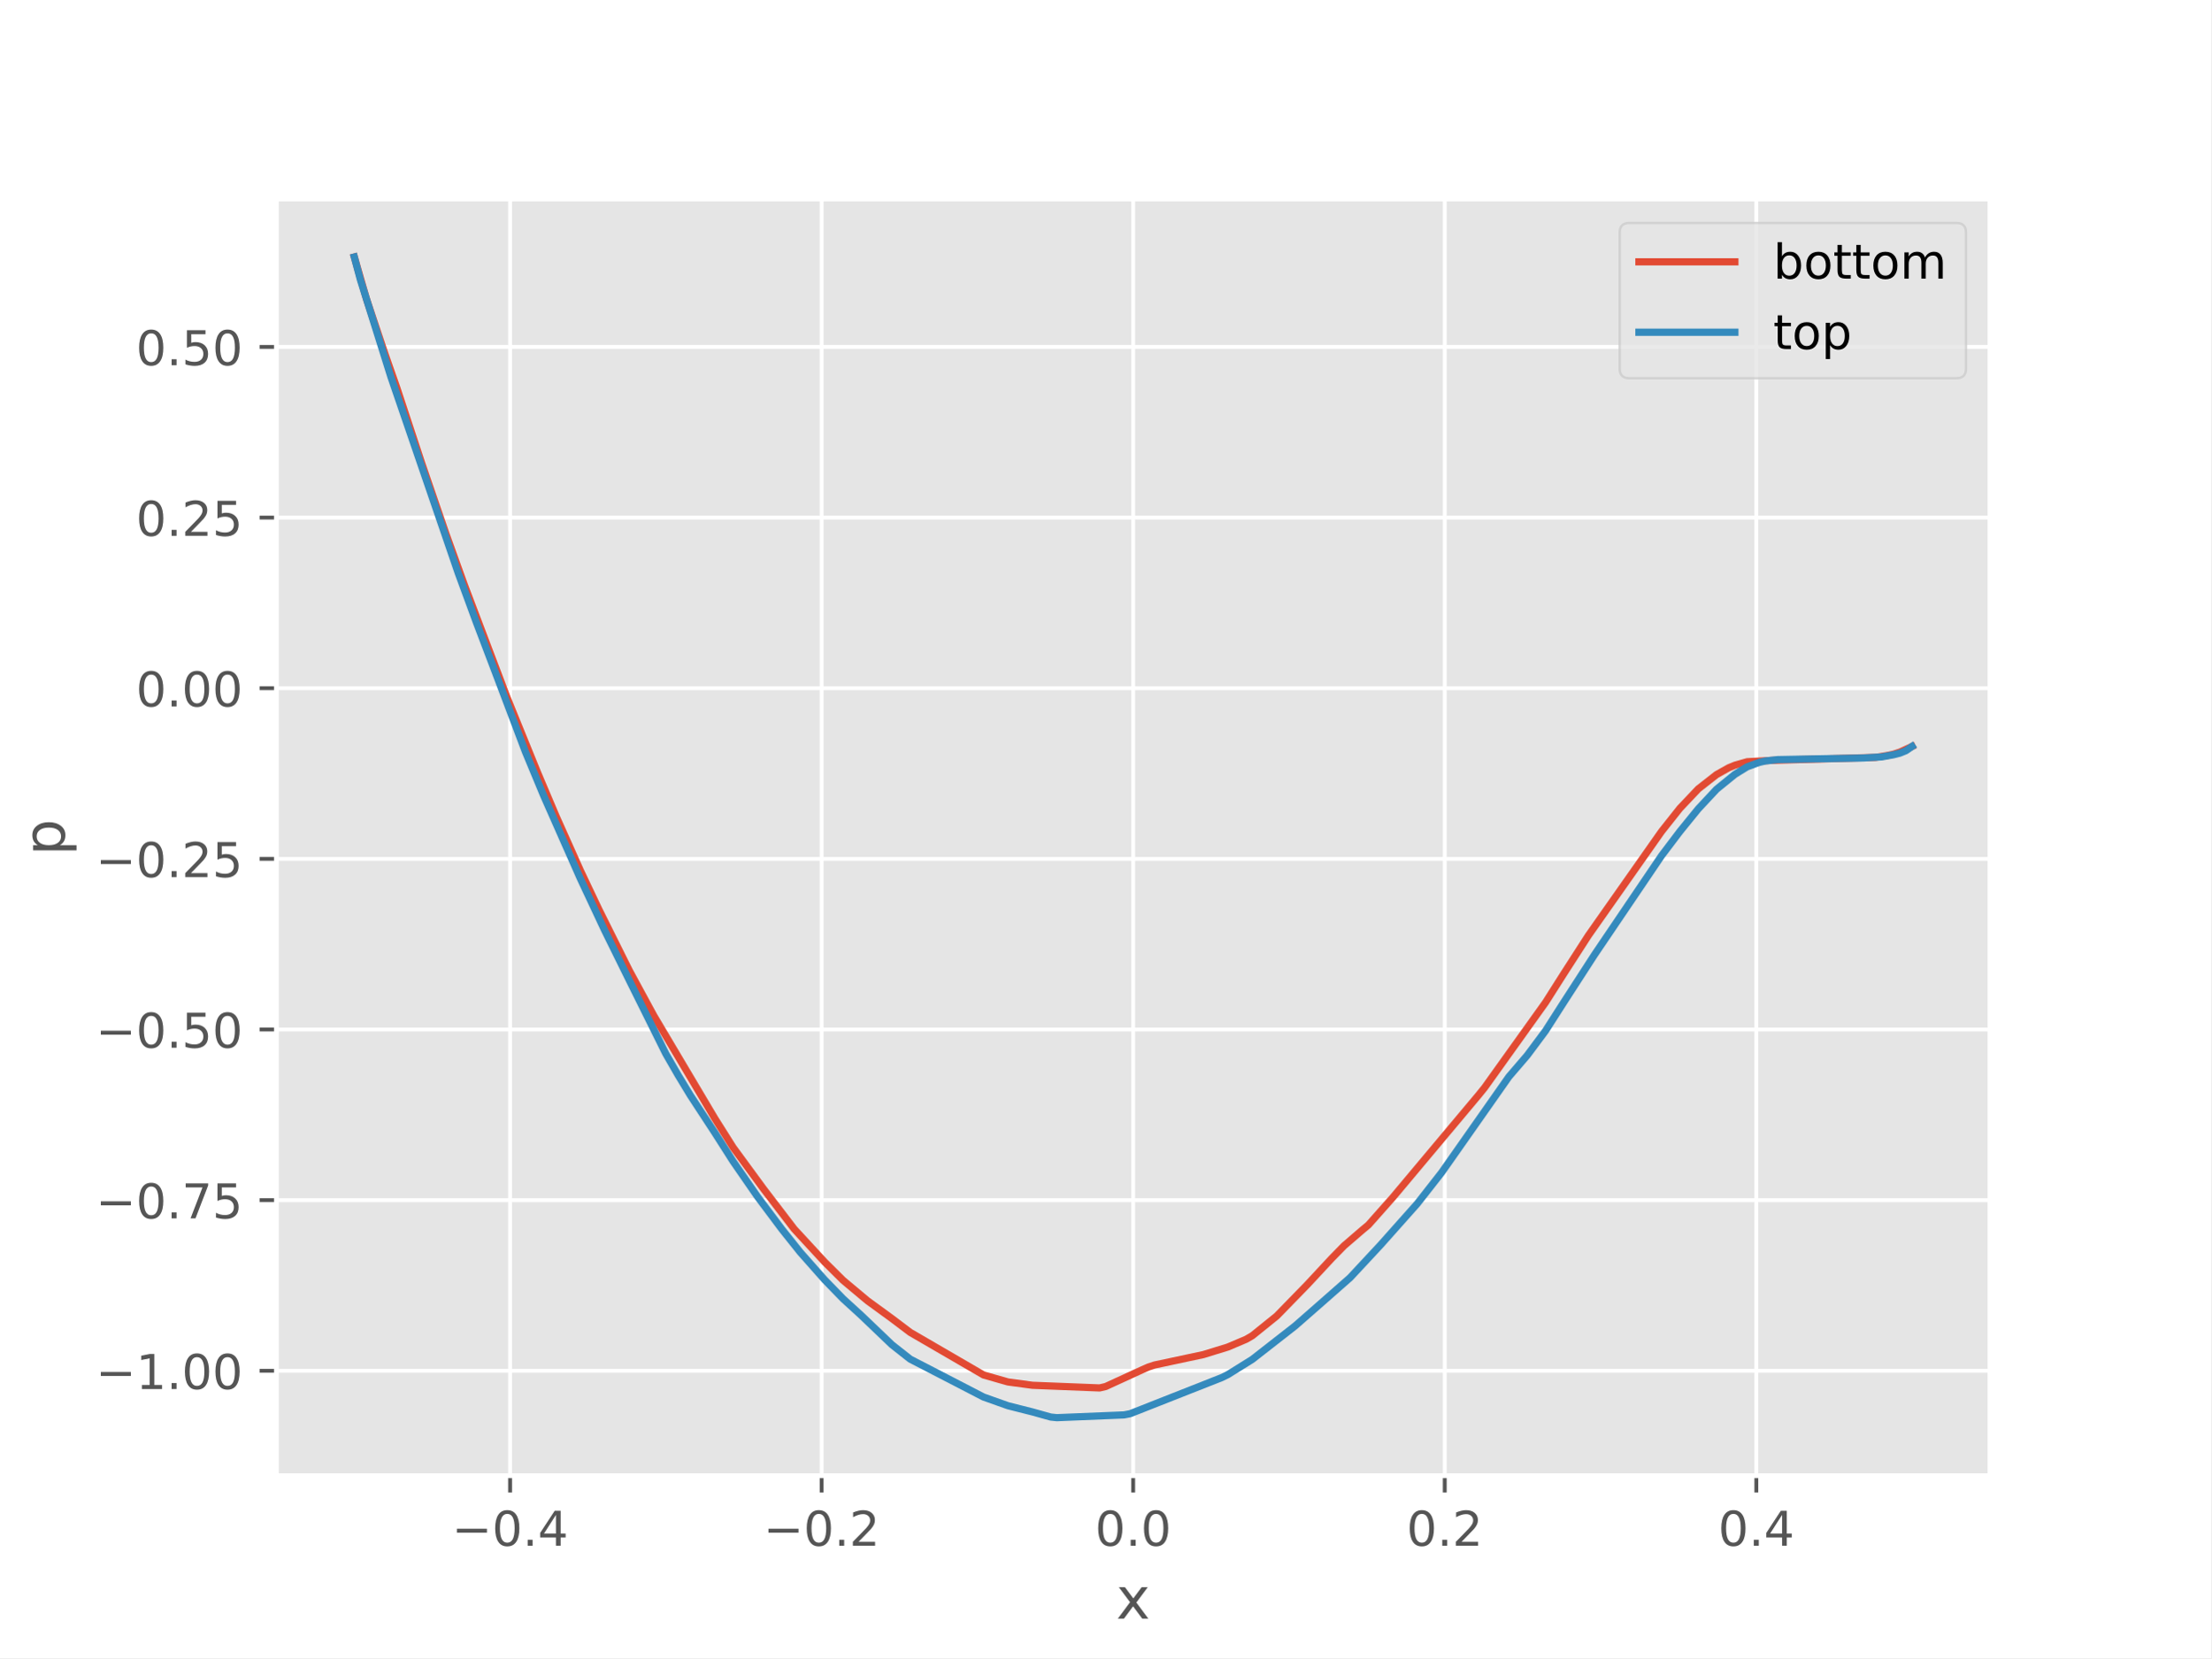
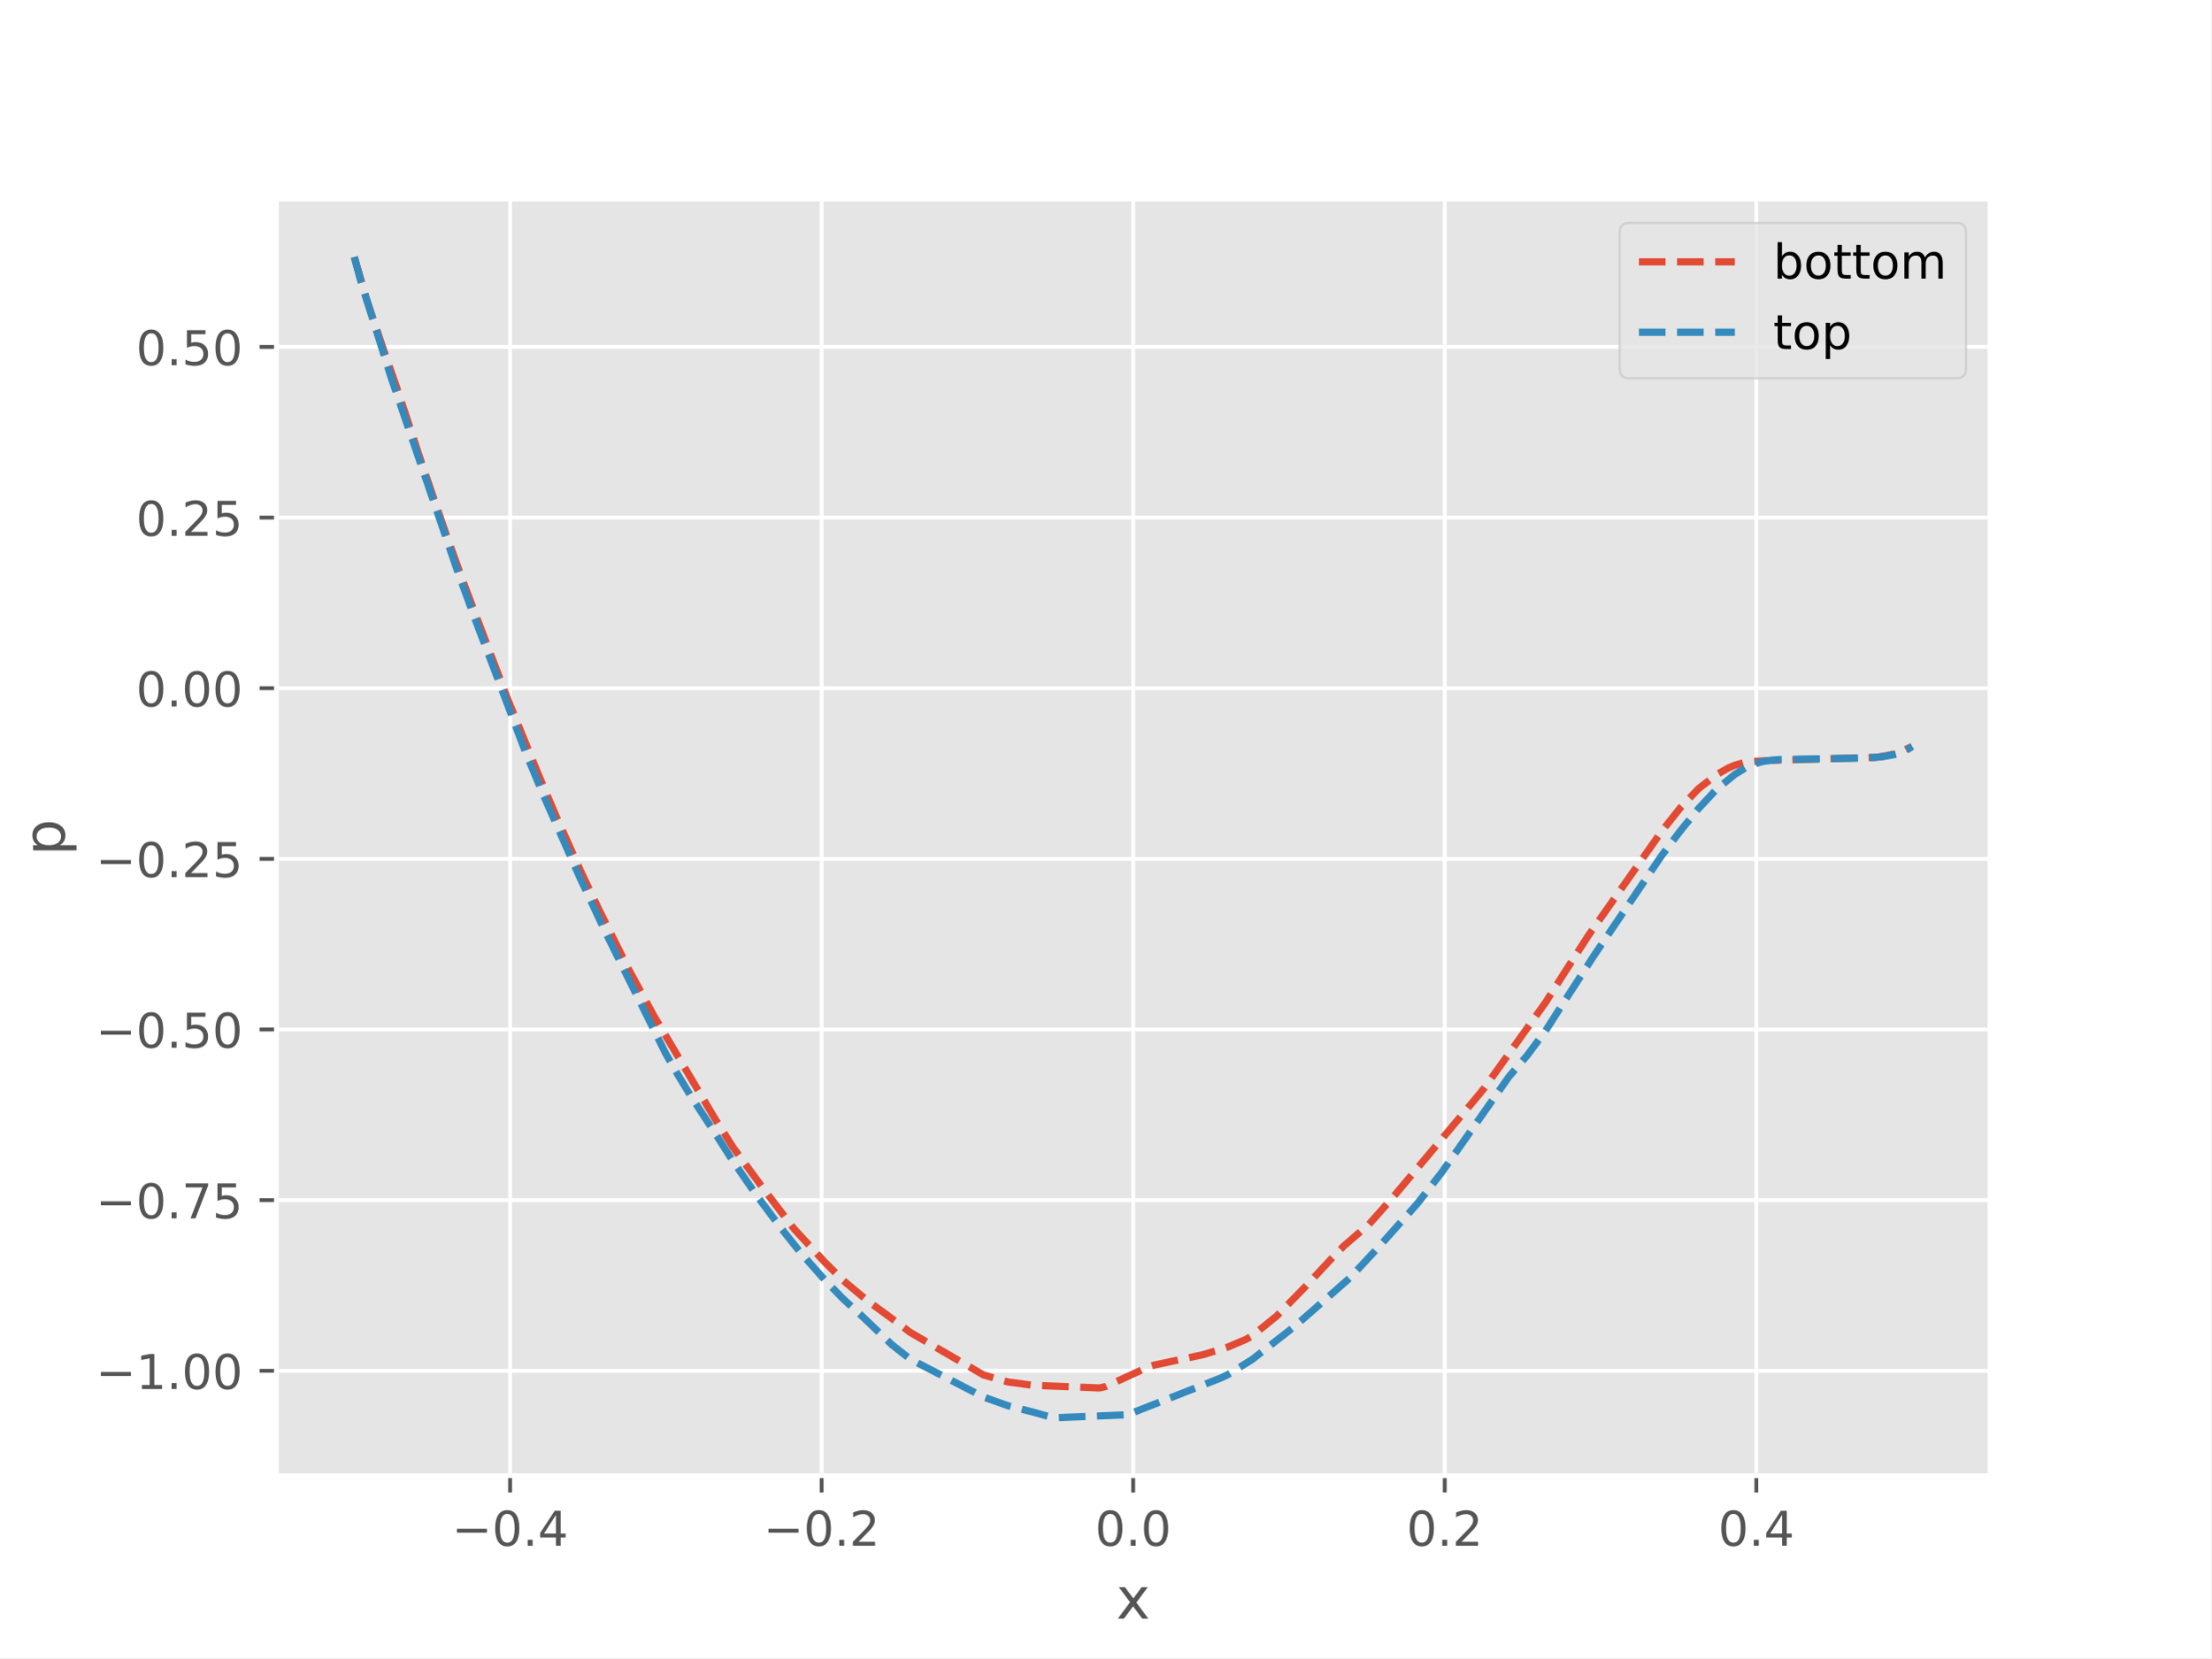
<svg xmlns="http://www.w3.org/2000/svg" xmlns:xlink="http://www.w3.org/1999/xlink" width="460.8pt" height="345.6pt" viewBox="0 0 460.8 345.6" version="1.1">
  <defs>
    <style type="text/css">*{stroke-linejoin: round; stroke-linecap: butt}</style>
  </defs>
  <g id="figure_1">
    <g id="patch_1">
      <path d="M 0 345.6  L 460.8 345.6  L 460.8 0  L 0 0  z " style="fill: #ffffff" />
    </g>
    <g id="axes_1">
      <g id="patch_2">
        <path d="M 57.6 307.584  L 414.72 307.584  L 414.72 41.472  L 57.6 41.472  z " style="fill: #e5e5e5" />
      </g>
      <g id="matplotlib.axis_1">
        <g id="xtick_1">
          <g id="line2d_1">
-             <path d="M 106.298 307.584  L 106.298 41.472  " clip-path="url(#p232703d711)" style="fill: none; stroke: #ffffff; stroke-width: 0.8; stroke-linecap: square" />
+             <path d="M 106.298 307.584  L 106.298 41.472  " clip-path="url(#pa6493ff353)" style="fill: none; stroke: #ffffff; stroke-width: 0.8; stroke-linecap: square" />
          </g>
          <g id="line2d_2">
            <defs>
-               <path id="mdb275746e3" d="M 0 0  L 0 3.5  " style="stroke: #555555; stroke-width: 0.8" />
-             </defs>
-             <g>
-               <use xlink:href="#mdb275746e3" x="106.298" y="307.584" style="fill: #555555; stroke: #555555; stroke-width: 0.8" />
+               <path id="m58b36575ec" d="M 0 0  L 0 3.5  " style="stroke: #555555; stroke-width: 0.8" />
+             </defs>
+             <g>
+               <use xlink:href="#m58b36575ec" x="106.298" y="307.584" style="fill: #555555; stroke: #555555; stroke-width: 0.8" />
            </g>
          </g>
          <g id="text_1">
            <g style="fill: #555555" transform="translate(94.15678 322.1824) scale(0.1 -0.1)">
              <defs>
                <path id="DejaVuSans-2212" d="M 678 2272  L 4684 2272  L 4684 1741  L 678 1741  L 678 2272  z " transform="scale(0.015625)" />
                <path id="DejaVuSans-30" d="M 2034 4250  Q 1547 4250 1301 3770  Q 1056 3291 1056 2328  Q 1056 1369 1301 889  Q 1547 409 2034 409  Q 2525 409 2770 889  Q 3016 1369 3016 2328  Q 3016 3291 2770 3770  Q 2525 4250 2034 4250  z M 2034 4750  Q 2819 4750 3233 4129  Q 3647 3509 3647 2328  Q 3647 1150 3233 529  Q 2819 -91 2034 -91  Q 1250 -91 836 529  Q 422 1150 422 2328  Q 422 3509 836 4129  Q 1250 4750 2034 4750  z " transform="scale(0.015625)" />
                <path id="DejaVuSans-2e" d="M 684 794  L 1344 794  L 1344 0  L 684 0  L 684 794  z " transform="scale(0.015625)" />
                <path id="DejaVuSans-34" d="M 2419 4116  L 825 1625  L 2419 1625  L 2419 4116  z M 2253 4666  L 3047 4666  L 3047 1625  L 3713 1625  L 3713 1100  L 3047 1100  L 3047 0  L 2419 0  L 2419 1100  L 313 1100  L 313 1709  L 2253 4666  z " transform="scale(0.015625)" />
              </defs>
              <use xlink:href="#DejaVuSans-2212" />
              <use xlink:href="#DejaVuSans-30" x="83.789" />
              <use xlink:href="#DejaVuSans-2e" x="147.412" />
              <use xlink:href="#DejaVuSans-34" x="179.199" />
            </g>
          </g>
        </g>
        <g id="xtick_2">
          <g id="line2d_3">
-             <path d="M 171.229 307.584  L 171.229 41.472  " clip-path="url(#p232703d711)" style="fill: none; stroke: #ffffff; stroke-width: 0.8; stroke-linecap: square" />
+             <path d="M 171.229 307.584  L 171.229 41.472  " clip-path="url(#pa6493ff353)" style="fill: none; stroke: #ffffff; stroke-width: 0.8; stroke-linecap: square" />
          </g>
          <g id="line2d_4">
            <g>
-               <use xlink:href="#mdb275746e3" x="171.229" y="307.584" style="fill: #555555; stroke: #555555; stroke-width: 0.8" />
+               <use xlink:href="#m58b36575ec" x="171.229" y="307.584" style="fill: #555555; stroke: #555555; stroke-width: 0.8" />
            </g>
          </g>
          <g id="text_2">
            <g style="fill: #555555" transform="translate(159.0877 322.1824) scale(0.1 -0.1)">
              <defs>
                <path id="DejaVuSans-32" d="M 1228 531  L 3431 531  L 3431 0  L 469 0  L 469 531  Q 828 903 1448 1529  Q 2069 2156 2228 2338  Q 2531 2678 2651 2914  Q 2772 3150 2772 3378  Q 2772 3750 2511 3984  Q 2250 4219 1831 4219  Q 1534 4219 1204 4116  Q 875 4013 500 3803  L 500 4441  Q 881 4594 1212 4672  Q 1544 4750 1819 4750  Q 2544 4750 2975 4387  Q 3406 4025 3406 3419  Q 3406 3131 3298 2873  Q 3191 2616 2906 2266  Q 2828 2175 2409 1742  Q 1991 1309 1228 531  z " transform="scale(0.015625)" />
              </defs>
              <use xlink:href="#DejaVuSans-2212" />
              <use xlink:href="#DejaVuSans-30" x="83.789" />
              <use xlink:href="#DejaVuSans-2e" x="147.412" />
              <use xlink:href="#DejaVuSans-32" x="179.199" />
            </g>
          </g>
        </g>
        <g id="xtick_3">
          <g id="line2d_5">
-             <path d="M 236.16 307.584  L 236.16 41.472  " clip-path="url(#p232703d711)" style="fill: none; stroke: #ffffff; stroke-width: 0.8; stroke-linecap: square" />
+             <path d="M 236.16 307.584  L 236.16 41.472  " clip-path="url(#pa6493ff353)" style="fill: none; stroke: #ffffff; stroke-width: 0.8; stroke-linecap: square" />
          </g>
          <g id="line2d_6">
            <g>
-               <use xlink:href="#mdb275746e3" x="236.16" y="307.584" style="fill: #555555; stroke: #555555; stroke-width: 0.8" />
+               <use xlink:href="#m58b36575ec" x="236.16" y="307.584" style="fill: #555555; stroke: #555555; stroke-width: 0.8" />
            </g>
          </g>
          <g id="text_3">
            <g style="fill: #555555" transform="translate(228.2084 322.1824) scale(0.1 -0.1)">
              <use xlink:href="#DejaVuSans-30" />
              <use xlink:href="#DejaVuSans-2e" x="63.623" />
              <use xlink:href="#DejaVuSans-30" x="95.41" />
            </g>
          </g>
        </g>
        <g id="xtick_4">
          <g id="line2d_7">
-             <path d="M 301.091 307.584  L 301.091 41.472  " clip-path="url(#p232703d711)" style="fill: none; stroke: #ffffff; stroke-width: 0.8; stroke-linecap: square" />
+             <path d="M 301.091 307.584  L 301.091 41.472  " clip-path="url(#pa6493ff353)" style="fill: none; stroke: #ffffff; stroke-width: 0.8; stroke-linecap: square" />
          </g>
          <g id="line2d_8">
            <g>
-               <use xlink:href="#mdb275746e3" x="301.091" y="307.584" style="fill: #555555; stroke: #555555; stroke-width: 0.8" />
+               <use xlink:href="#m58b36575ec" x="301.091" y="307.584" style="fill: #555555; stroke: #555555; stroke-width: 0.8" />
            </g>
          </g>
          <g id="text_4">
            <g style="fill: #555555" transform="translate(293.1393 322.1824) scale(0.1 -0.1)">
              <use xlink:href="#DejaVuSans-30" />
              <use xlink:href="#DejaVuSans-2e" x="63.623" />
              <use xlink:href="#DejaVuSans-32" x="95.41" />
            </g>
          </g>
        </g>
        <g id="xtick_5">
          <g id="line2d_9">
-             <path d="M 366.022 307.584  L 366.022 41.472  " clip-path="url(#p232703d711)" style="fill: none; stroke: #ffffff; stroke-width: 0.8; stroke-linecap: square" />
+             <path d="M 366.022 307.584  L 366.022 41.472  " clip-path="url(#pa6493ff353)" style="fill: none; stroke: #ffffff; stroke-width: 0.8; stroke-linecap: square" />
          </g>
          <g id="line2d_10">
            <g>
-               <use xlink:href="#mdb275746e3" x="366.022" y="307.584" style="fill: #555555; stroke: #555555; stroke-width: 0.8" />
+               <use xlink:href="#m58b36575ec" x="366.022" y="307.584" style="fill: #555555; stroke: #555555; stroke-width: 0.8" />
            </g>
          </g>
          <g id="text_5">
            <g style="fill: #555555" transform="translate(358.0703 322.1824) scale(0.1 -0.1)">
              <use xlink:href="#DejaVuSans-30" />
              <use xlink:href="#DejaVuSans-2e" x="63.623" />
              <use xlink:href="#DejaVuSans-34" x="95.41" />
            </g>
          </g>
        </g>
        <g id="text_6">
          <g style="fill: #555555" transform="translate(232.6087 337.3802) scale(0.12 -0.12)">
            <defs>
              <path id="DejaVuSans-78" d="M 3513 3500  L 2247 1797  L 3578 0  L 2900 0  L 1881 1375  L 863 0  L 184 0  L 1544 1831  L 300 3500  L 978 3500  L 1906 2253  L 2834 3500  L 3513 3500  z " transform="scale(0.015625)" />
            </defs>
            <use xlink:href="#DejaVuSans-78" />
          </g>
        </g>
      </g>
      <g id="matplotlib.axis_2">
        <g id="ytick_1">
          <g id="line2d_11">
-             <path d="M 57.6 285.714  L 414.72 285.714  " clip-path="url(#p232703d711)" style="fill: none; stroke: #ffffff; stroke-width: 0.8; stroke-linecap: square" />
+             <path d="M 57.6 285.714  L 414.72 285.714  " clip-path="url(#pa6493ff353)" style="fill: none; stroke: #ffffff; stroke-width: 0.8; stroke-linecap: square" />
          </g>
          <g id="line2d_12">
            <defs>
-               <path id="md58ed38083" d="M 0 0  L -3.5 0  " style="stroke: #555555; stroke-width: 0.8" />
-             </defs>
-             <g>
-               <use xlink:href="#md58ed38083" x="57.6" y="285.714" style="fill: #555555; stroke: #555555; stroke-width: 0.8" />
+               <path id="m9f3caf908d" d="M 0 0  L -3.5 0  " style="stroke: #555555; stroke-width: 0.8" />
+             </defs>
+             <g>
+               <use xlink:href="#m9f3caf908d" x="57.6" y="285.714" style="fill: #555555; stroke: #555555; stroke-width: 0.8" />
            </g>
          </g>
          <g id="text_7">
            <g style="fill: #555555" transform="translate(19.95469 289.5131) scale(0.1 -0.1)">
              <defs>
                <path id="DejaVuSans-31" d="M 794 531  L 1825 531  L 1825 4091  L 703 3866  L 703 4441  L 1819 4666  L 2450 4666  L 2450 531  L 3481 531  L 3481 0  L 794 0  L 794 531  z " transform="scale(0.015625)" />
              </defs>
              <use xlink:href="#DejaVuSans-2212" />
              <use xlink:href="#DejaVuSans-31" x="83.789" />
              <use xlink:href="#DejaVuSans-2e" x="147.412" />
              <use xlink:href="#DejaVuSans-30" x="179.199" />
              <use xlink:href="#DejaVuSans-30" x="242.822" />
            </g>
          </g>
        </g>
        <g id="ytick_2">
          <g id="line2d_13">
-             <path d="M 57.6 250.147  L 414.72 250.147  " clip-path="url(#p232703d711)" style="fill: none; stroke: #ffffff; stroke-width: 0.8; stroke-linecap: square" />
+             <path d="M 57.6 250.147  L 414.72 250.147  " clip-path="url(#pa6493ff353)" style="fill: none; stroke: #ffffff; stroke-width: 0.8; stroke-linecap: square" />
          </g>
          <g id="line2d_14">
            <g>
-               <use xlink:href="#md58ed38083" x="57.6" y="250.147" style="fill: #555555; stroke: #555555; stroke-width: 0.8" />
+               <use xlink:href="#m9f3caf908d" x="57.6" y="250.147" style="fill: #555555; stroke: #555555; stroke-width: 0.8" />
            </g>
          </g>
          <g id="text_8">
            <g style="fill: #555555" transform="translate(19.95469 253.9463) scale(0.1 -0.1)">
              <defs>
                <path id="DejaVuSans-37" d="M 525 4666  L 3525 4666  L 3525 4397  L 1831 0  L 1172 0  L 2766 4134  L 525 4134  L 525 4666  z " transform="scale(0.015625)" />
                <path id="DejaVuSans-35" d="M 691 4666  L 3169 4666  L 3169 4134  L 1269 4134  L 1269 2991  Q 1406 3038 1543 3061  Q 1681 3084 1819 3084  Q 2600 3084 3056 2656  Q 3513 2228 3513 1497  Q 3513 744 3044 326  Q 2575 -91 1722 -91  Q 1428 -91 1123 -41  Q 819 9 494 109  L 494 744  Q 775 591 1075 516  Q 1375 441 1709 441  Q 2250 441 2565 725  Q 2881 1009 2881 1497  Q 2881 1984 2565 2268  Q 2250 2553 1709 2553  Q 1456 2553 1204 2497  Q 953 2441 691 2322  L 691 4666  z " transform="scale(0.015625)" />
              </defs>
              <use xlink:href="#DejaVuSans-2212" />
              <use xlink:href="#DejaVuSans-30" x="83.789" />
              <use xlink:href="#DejaVuSans-2e" x="147.412" />
              <use xlink:href="#DejaVuSans-37" x="179.199" />
              <use xlink:href="#DejaVuSans-35" x="242.822" />
            </g>
          </g>
        </g>
        <g id="ytick_3">
          <g id="line2d_15">
-             <path d="M 57.6 214.58  L 414.72 214.58  " clip-path="url(#p232703d711)" style="fill: none; stroke: #ffffff; stroke-width: 0.8; stroke-linecap: square" />
+             <path d="M 57.6 214.58  L 414.72 214.58  " clip-path="url(#pa6493ff353)" style="fill: none; stroke: #ffffff; stroke-width: 0.8; stroke-linecap: square" />
          </g>
          <g id="line2d_16">
            <g>
-               <use xlink:href="#md58ed38083" x="57.6" y="214.58" style="fill: #555555; stroke: #555555; stroke-width: 0.8" />
+               <use xlink:href="#m9f3caf908d" x="57.6" y="214.58" style="fill: #555555; stroke: #555555; stroke-width: 0.8" />
            </g>
          </g>
          <g id="text_9">
            <g style="fill: #555555" transform="translate(19.95469 218.3794) scale(0.1 -0.1)">
              <use xlink:href="#DejaVuSans-2212" />
              <use xlink:href="#DejaVuSans-30" x="83.789" />
              <use xlink:href="#DejaVuSans-2e" x="147.412" />
              <use xlink:href="#DejaVuSans-35" x="179.199" />
              <use xlink:href="#DejaVuSans-30" x="242.822" />
            </g>
          </g>
        </g>
        <g id="ytick_4">
          <g id="line2d_17">
-             <path d="M 57.6 179.013  L 414.72 179.013  " clip-path="url(#p232703d711)" style="fill: none; stroke: #ffffff; stroke-width: 0.8; stroke-linecap: square" />
+             <path d="M 57.6 179.013  L 414.72 179.013  " clip-path="url(#pa6493ff353)" style="fill: none; stroke: #ffffff; stroke-width: 0.8; stroke-linecap: square" />
          </g>
          <g id="line2d_18">
            <g>
-               <use xlink:href="#md58ed38083" x="57.6" y="179.013" style="fill: #555555; stroke: #555555; stroke-width: 0.8" />
+               <use xlink:href="#m9f3caf908d" x="57.6" y="179.013" style="fill: #555555; stroke: #555555; stroke-width: 0.8" />
            </g>
          </g>
          <g id="text_10">
            <g style="fill: #555555" transform="translate(19.95469 182.8126) scale(0.1 -0.1)">
              <use xlink:href="#DejaVuSans-2212" />
              <use xlink:href="#DejaVuSans-30" x="83.789" />
              <use xlink:href="#DejaVuSans-2e" x="147.412" />
              <use xlink:href="#DejaVuSans-32" x="179.199" />
              <use xlink:href="#DejaVuSans-35" x="242.822" />
            </g>
          </g>
        </g>
        <g id="ytick_5">
          <g id="line2d_19">
-             <path d="M 57.6 143.447  L 414.72 143.447  " clip-path="url(#p232703d711)" style="fill: none; stroke: #ffffff; stroke-width: 0.8; stroke-linecap: square" />
+             <path d="M 57.6 143.447  L 414.72 143.447  " clip-path="url(#pa6493ff353)" style="fill: none; stroke: #ffffff; stroke-width: 0.8; stroke-linecap: square" />
          </g>
          <g id="line2d_20">
            <g>
-               <use xlink:href="#md58ed38083" x="57.6" y="143.447" style="fill: #555555; stroke: #555555; stroke-width: 0.8" />
+               <use xlink:href="#m9f3caf908d" x="57.6" y="143.447" style="fill: #555555; stroke: #555555; stroke-width: 0.8" />
            </g>
          </g>
          <g id="text_11">
            <g style="fill: #555555" transform="translate(28.33438 147.2458) scale(0.1 -0.1)">
              <use xlink:href="#DejaVuSans-30" />
              <use xlink:href="#DejaVuSans-2e" x="63.623" />
              <use xlink:href="#DejaVuSans-30" x="95.41" />
              <use xlink:href="#DejaVuSans-30" x="159.033" />
            </g>
          </g>
        </g>
        <g id="ytick_6">
          <g id="line2d_21">
-             <path d="M 57.6 107.88  L 414.72 107.88  " clip-path="url(#p232703d711)" style="fill: none; stroke: #ffffff; stroke-width: 0.8; stroke-linecap: square" />
+             <path d="M 57.6 107.88  L 414.72 107.88  " clip-path="url(#pa6493ff353)" style="fill: none; stroke: #ffffff; stroke-width: 0.8; stroke-linecap: square" />
          </g>
          <g id="line2d_22">
            <g>
-               <use xlink:href="#md58ed38083" x="57.6" y="107.88" style="fill: #555555; stroke: #555555; stroke-width: 0.8" />
+               <use xlink:href="#m9f3caf908d" x="57.6" y="107.88" style="fill: #555555; stroke: #555555; stroke-width: 0.8" />
            </g>
          </g>
          <g id="text_12">
            <g style="fill: #555555" transform="translate(28.33438 111.679) scale(0.1 -0.1)">
              <use xlink:href="#DejaVuSans-30" />
              <use xlink:href="#DejaVuSans-2e" x="63.623" />
              <use xlink:href="#DejaVuSans-32" x="95.41" />
              <use xlink:href="#DejaVuSans-35" x="159.033" />
            </g>
          </g>
        </g>
        <g id="ytick_7">
          <g id="line2d_23">
-             <path d="M 57.6 72.313  L 414.72 72.313  " clip-path="url(#p232703d711)" style="fill: none; stroke: #ffffff; stroke-width: 0.8; stroke-linecap: square" />
+             <path d="M 57.6 72.313  L 414.72 72.313  " clip-path="url(#pa6493ff353)" style="fill: none; stroke: #ffffff; stroke-width: 0.8; stroke-linecap: square" />
          </g>
          <g id="line2d_24">
            <g>
-               <use xlink:href="#md58ed38083" x="57.6" y="72.313" style="fill: #555555; stroke: #555555; stroke-width: 0.8" />
+               <use xlink:href="#m9f3caf908d" x="57.6" y="72.313" style="fill: #555555; stroke: #555555; stroke-width: 0.8" />
            </g>
          </g>
          <g id="text_13">
            <g style="fill: #555555" transform="translate(28.33438 76.11212) scale(0.1 -0.1)">
              <use xlink:href="#DejaVuSans-30" />
              <use xlink:href="#DejaVuSans-2e" x="63.623" />
              <use xlink:href="#DejaVuSans-35" x="95.41" />
              <use xlink:href="#DejaVuSans-30" x="159.033" />
            </g>
          </g>
        </g>
        <g id="text_14">
          <g style="fill: #555555" transform="translate(13.45906 178.3371) rotate(-90) scale(0.12 -0.12)">
            <defs>
              <path id="DejaVuSans-70" d="M 1159 525  L 1159 -1331  L 581 -1331  L 581 3500  L 1159 3500  L 1159 2969  Q 1341 3281 1617 3432  Q 1894 3584 2278 3584  Q 2916 3584 3314 3078  Q 3713 2572 3713 1747  Q 3713 922 3314 415  Q 2916 -91 2278 -91  Q 1894 -91 1617 61  Q 1341 213 1159 525  z M 3116 1747  Q 3116 2381 2855 2742  Q 2594 3103 2138 3103  Q 1681 3103 1420 2742  Q 1159 2381 1159 1747  Q 1159 1113 1420 752  Q 1681 391 2138 391  Q 2594 391 2855 752  Q 3116 1113 3116 1747  z " transform="scale(0.015625)" />
            </defs>
            <use xlink:href="#DejaVuSans-70" />
          </g>
        </g>
      </g>
      <g id="line2d_25">
-         <path d="M 73.833 53.568  L 76.379 62.359  L 80.199 73.737  L 82.745 80.997  L 87.837 96.449  L 92.93 111.28  L 96.75 121.881  L 105.662 145.379  L 112.027 161.03  L 115.847 170.041  L 120.939 181.426  L 124.759 189.472  L 131.125 202.254  L 136.217 211.642  L 148.949 233.092  L 152.768 239.143  L 159.134 247.824  L 165.5 256.15  L 171.866 263.056  L 175.685 266.85  L 180.778 271.114  L 185.87 274.825  L 189.69 277.711  L 204.968 286.587  L 210.06 288.046  L 215.153 288.735  L 229.158 289.292  L 230.431 288.995  L 238.07 285.488  L 239.343 284.93  L 240.616 284.512  L 250.801 282.336  L 255.894 280.764  L 259.713 279.143  L 260.987 278.403  L 266.079 274.295  L 272.445 267.758  L 277.538 262.283  L 280.084 259.675  L 283.903 256.387  L 285.176 255.325  L 290.269 249.58  L 308.093 228.308  L 309.366 226.74  L 322.098 208.941  L 325.917 202.923  L 331.01 195.014  L 346.288 173.283  L 350.107 168.466  L 353.927 164.429  L 357.746 161.443  L 360.293 160.018  L 361.566 159.493  L 364.112 158.771  L 369.205 158.489  L 390.848 157.866  L 393.395 157.458  L 394.668 157.178  L 395.941 156.758  L 398.487 155.58  L 398.487 155.58  " clip-path="url(#p232703d711)" style="fill: none; stroke: #e24a33; stroke-width: 1.5; stroke-linecap: square" />
+         <path d="M 73.833 53.568  L 76.379 62.359  L 80.199 73.737  L 82.745 80.997  L 87.837 96.449  L 92.93 111.28  L 96.75 121.881  L 105.662 145.379  L 112.027 161.03  L 115.847 170.041  L 120.939 181.426  L 124.759 189.472  L 131.125 202.254  L 136.217 211.642  L 148.949 233.092  L 152.768 239.143  L 159.134 247.824  L 165.5 256.15  L 171.866 263.056  L 175.685 266.85  L 180.778 271.114  L 185.87 274.825  L 189.69 277.711  L 204.968 286.587  L 210.06 288.046  L 215.153 288.735  L 229.158 289.292  L 230.431 288.995  L 238.07 285.488  L 239.343 284.93  L 240.616 284.512  L 250.801 282.336  L 255.894 280.764  L 259.713 279.143  L 260.987 278.403  L 266.079 274.295  L 272.445 267.758  L 277.538 262.283  L 280.084 259.675  L 283.903 256.387  L 285.176 255.325  L 290.269 249.58  L 308.093 228.308  L 309.366 226.74  L 322.098 208.941  L 325.917 202.923  L 331.01 195.014  L 346.288 173.283  L 350.107 168.466  L 353.927 164.429  L 357.746 161.443  L 360.293 160.018  L 361.566 159.493  L 364.112 158.771  L 369.205 158.489  L 390.848 157.866  L 393.395 157.458  L 394.668 157.178  L 395.941 156.758  L 398.487 155.58  L 398.487 155.58  " clip-path="url(#pa6493ff353)" style="fill: none; stroke-dasharray: 5.55,2.4; stroke-dashoffset: 0; stroke: #e24a33; stroke-width: 1.5" />
      </g>
      <g id="line2d_26">
-         <path d="M 73.833 53.568  L 75.106 58.325  L 77.652 66.411  L 81.472 78.588  L 95.476 119.407  L 99.296 129.79  L 103.115 139.832  L 109.481 156.67  L 113.301 165.855  L 120.939 183.114  L 126.032 193.962  L 131.125 204.28  L 138.764 219.656  L 141.31 224.079  L 143.856 228.286  L 148.949 236.067  L 152.768 242.053  L 157.861 249.415  L 162.954 256.22  L 166.773 261.005  L 171.866 266.764  L 175.685 270.697  L 179.505 274.189  L 185.87 280.276  L 189.69 283.29  L 196.056 286.575  L 204.968 291.187  L 210.06 293  L 215.153 294.29  L 218.972 295.356  L 220.246 295.488  L 234.25 294.912  L 235.523 294.663  L 254.621 287.134  L 255.894 286.511  L 260.987 283.336  L 269.899 276.375  L 274.991 271.914  L 281.357 266.313  L 287.723 259.473  L 295.362 250.885  L 300.454 244.378  L 314.459 224.425  L 318.279 219.974  L 322.098 214.845  L 325.917 208.876  L 332.283 199.028  L 346.288 178.335  L 350.107 173.289  L 353.927 168.589  L 357.746 164.494  L 361.566 161.394  L 364.112 159.821  L 366.658 158.897  L 367.932 158.609  L 370.478 158.323  L 388.302 157.987  L 392.121 157.761  L 394.668 157.305  L 395.941 156.975  L 397.214 156.457  L 398.487 155.58  L 398.487 155.58  " clip-path="url(#p232703d711)" style="fill: none; stroke: #348abd; stroke-width: 1.5; stroke-linecap: square" />
+         <path d="M 73.833 53.568  L 75.106 58.325  L 77.652 66.411  L 81.472 78.588  L 95.476 119.407  L 99.296 129.79  L 103.115 139.832  L 109.481 156.67  L 113.301 165.855  L 120.939 183.114  L 126.032 193.962  L 131.125 204.28  L 138.764 219.656  L 141.31 224.079  L 143.856 228.286  L 148.949 236.067  L 152.768 242.053  L 157.861 249.415  L 162.954 256.22  L 166.773 261.005  L 171.866 266.764  L 175.685 270.697  L 179.505 274.189  L 185.87 280.276  L 189.69 283.29  L 196.056 286.575  L 204.968 291.187  L 210.06 293  L 215.153 294.29  L 218.972 295.356  L 220.246 295.488  L 234.25 294.912  L 235.523 294.663  L 254.621 287.134  L 255.894 286.511  L 260.987 283.336  L 269.899 276.375  L 274.991 271.914  L 281.357 266.313  L 287.723 259.473  L 295.362 250.885  L 300.454 244.378  L 314.459 224.425  L 318.279 219.974  L 322.098 214.845  L 325.917 208.876  L 332.283 199.028  L 346.288 178.335  L 350.107 173.289  L 353.927 168.589  L 357.746 164.494  L 361.566 161.394  L 364.112 159.821  L 366.658 158.897  L 367.932 158.609  L 370.478 158.323  L 388.302 157.987  L 392.121 157.761  L 394.668 157.305  L 395.941 156.975  L 397.214 156.457  L 398.487 155.58  L 398.487 155.58  " clip-path="url(#pa6493ff353)" style="fill: none; stroke-dasharray: 5.55,2.4; stroke-dashoffset: 0; stroke: #348abd; stroke-width: 1.5" />
      </g>
      <g id="patch_3">
        <path d="M 57.6 307.584  L 57.6 41.472  " style="fill: none; stroke: #ffffff; stroke-linejoin: miter; stroke-linecap: square" />
      </g>
      <g id="patch_4">
        <path d="M 414.72 307.584  L 414.72 41.472  " style="fill: none; stroke: #ffffff; stroke-linejoin: miter; stroke-linecap: square" />
      </g>
      <g id="patch_5">
        <path d="M 57.6 307.584  L 414.72 307.584  " style="fill: none; stroke: #ffffff; stroke-linejoin: miter; stroke-linecap: square" />
      </g>
      <g id="patch_6">
        <path d="M 57.6 41.472  L 414.72 41.472  " style="fill: none; stroke: #ffffff; stroke-linejoin: miter; stroke-linecap: square" />
      </g>
      <g id="legend_1">
        <g id="patch_7">
          <path d="M 339.553 78.828  L 407.72 78.828  Q 409.72 78.828 409.72 76.828  L 409.72 48.472  Q 409.72 46.472 407.72 46.472  L 339.553 46.472  Q 337.553 46.472 337.553 48.472  L 337.553 76.828  Q 337.553 78.828 339.553 78.828  z " style="fill: #e5e5e5; opacity: 0.8; stroke: #cccccc; stroke-width: 0.5; stroke-linejoin: miter" />
        </g>
        <g id="line2d_27">
-           <path d="M 341.553 54.57  L 351.553 54.57  L 361.553 54.57  " style="fill: none; stroke: #e24a33; stroke-width: 1.5; stroke-linecap: square" />
+           <path d="M 341.553 54.57  L 351.553 54.57  L 361.553 54.57  " style="fill: none; stroke-dasharray: 5.55,2.4; stroke-dashoffset: 0; stroke: #e24a33; stroke-width: 1.5" />
        </g>
        <g id="text_15">
          <g transform="translate(369.5528 58.07044) scale(0.1 -0.1)">
            <defs>
              <path id="DejaVuSans-62" d="M 3116 1747  Q 3116 2381 2855 2742  Q 2594 3103 2138 3103  Q 1681 3103 1420 2742  Q 1159 2381 1159 1747  Q 1159 1113 1420 752  Q 1681 391 2138 391  Q 2594 391 2855 752  Q 3116 1113 3116 1747  z M 1159 2969  Q 1341 3281 1617 3432  Q 1894 3584 2278 3584  Q 2916 3584 3314 3078  Q 3713 2572 3713 1747  Q 3713 922 3314 415  Q 2916 -91 2278 -91  Q 1894 -91 1617 61  Q 1341 213 1159 525  L 1159 0  L 581 0  L 581 4863  L 1159 4863  L 1159 2969  z " transform="scale(0.015625)" />
              <path id="DejaVuSans-6f" d="M 1959 3097  Q 1497 3097 1228 2736  Q 959 2375 959 1747  Q 959 1119 1226 758  Q 1494 397 1959 397  Q 2419 397 2687 759  Q 2956 1122 2956 1747  Q 2956 2369 2687 2733  Q 2419 3097 1959 3097  z M 1959 3584  Q 2709 3584 3137 3096  Q 3566 2609 3566 1747  Q 3566 888 3137 398  Q 2709 -91 1959 -91  Q 1206 -91 779 398  Q 353 888 353 1747  Q 353 2609 779 3096  Q 1206 3584 1959 3584  z " transform="scale(0.015625)" />
              <path id="DejaVuSans-74" d="M 1172 4494  L 1172 3500  L 2356 3500  L 2356 3053  L 1172 3053  L 1172 1153  Q 1172 725 1289 603  Q 1406 481 1766 481  L 2356 481  L 2356 0  L 1766 0  Q 1100 0 847 248  Q 594 497 594 1153  L 594 3053  L 172 3053  L 172 3500  L 594 3500  L 594 4494  L 1172 4494  z " transform="scale(0.015625)" />
              <path id="DejaVuSans-6d" d="M 3328 2828  Q 3544 3216 3844 3400  Q 4144 3584 4550 3584  Q 5097 3584 5394 3201  Q 5691 2819 5691 2113  L 5691 0  L 5113 0  L 5113 2094  Q 5113 2597 4934 2840  Q 4756 3084 4391 3084  Q 3944 3084 3684 2787  Q 3425 2491 3425 1978  L 3425 0  L 2847 0  L 2847 2094  Q 2847 2600 2669 2842  Q 2491 3084 2119 3084  Q 1678 3084 1418 2786  Q 1159 2488 1159 1978  L 1159 0  L 581 0  L 581 3500  L 1159 3500  L 1159 2956  Q 1356 3278 1631 3431  Q 1906 3584 2284 3584  Q 2666 3584 2933 3390  Q 3200 3197 3328 2828  z " transform="scale(0.015625)" />
            </defs>
            <use xlink:href="#DejaVuSans-62" />
            <use xlink:href="#DejaVuSans-6f" x="63.477" />
            <use xlink:href="#DejaVuSans-74" x="124.658" />
            <use xlink:href="#DejaVuSans-74" x="163.867" />
            <use xlink:href="#DejaVuSans-6f" x="203.076" />
            <use xlink:href="#DejaVuSans-6d" x="264.258" />
          </g>
        </g>
        <g id="line2d_28">
-           <path d="M 341.553 69.249  L 351.553 69.249  L 361.553 69.249  " style="fill: none; stroke: #348abd; stroke-width: 1.5; stroke-linecap: square" />
+           <path d="M 341.553 69.249  L 351.553 69.249  L 361.553 69.249  " style="fill: none; stroke-dasharray: 5.55,2.4; stroke-dashoffset: 0; stroke: #348abd; stroke-width: 1.5" />
        </g>
        <g id="text_16">
          <g transform="translate(369.5528 72.74856) scale(0.1 -0.1)">
            <use xlink:href="#DejaVuSans-74" />
            <use xlink:href="#DejaVuSans-6f" x="39.209" />
            <use xlink:href="#DejaVuSans-70" x="100.391" />
          </g>
        </g>
      </g>
    </g>
  </g>
  <defs>
-     <clipPath id="p232703d711">
+     <clipPath id="pa6493ff353">
      <rect x="57.6" y="41.472" width="357.12" height="266.112" />
    </clipPath>
  </defs>
</svg>
